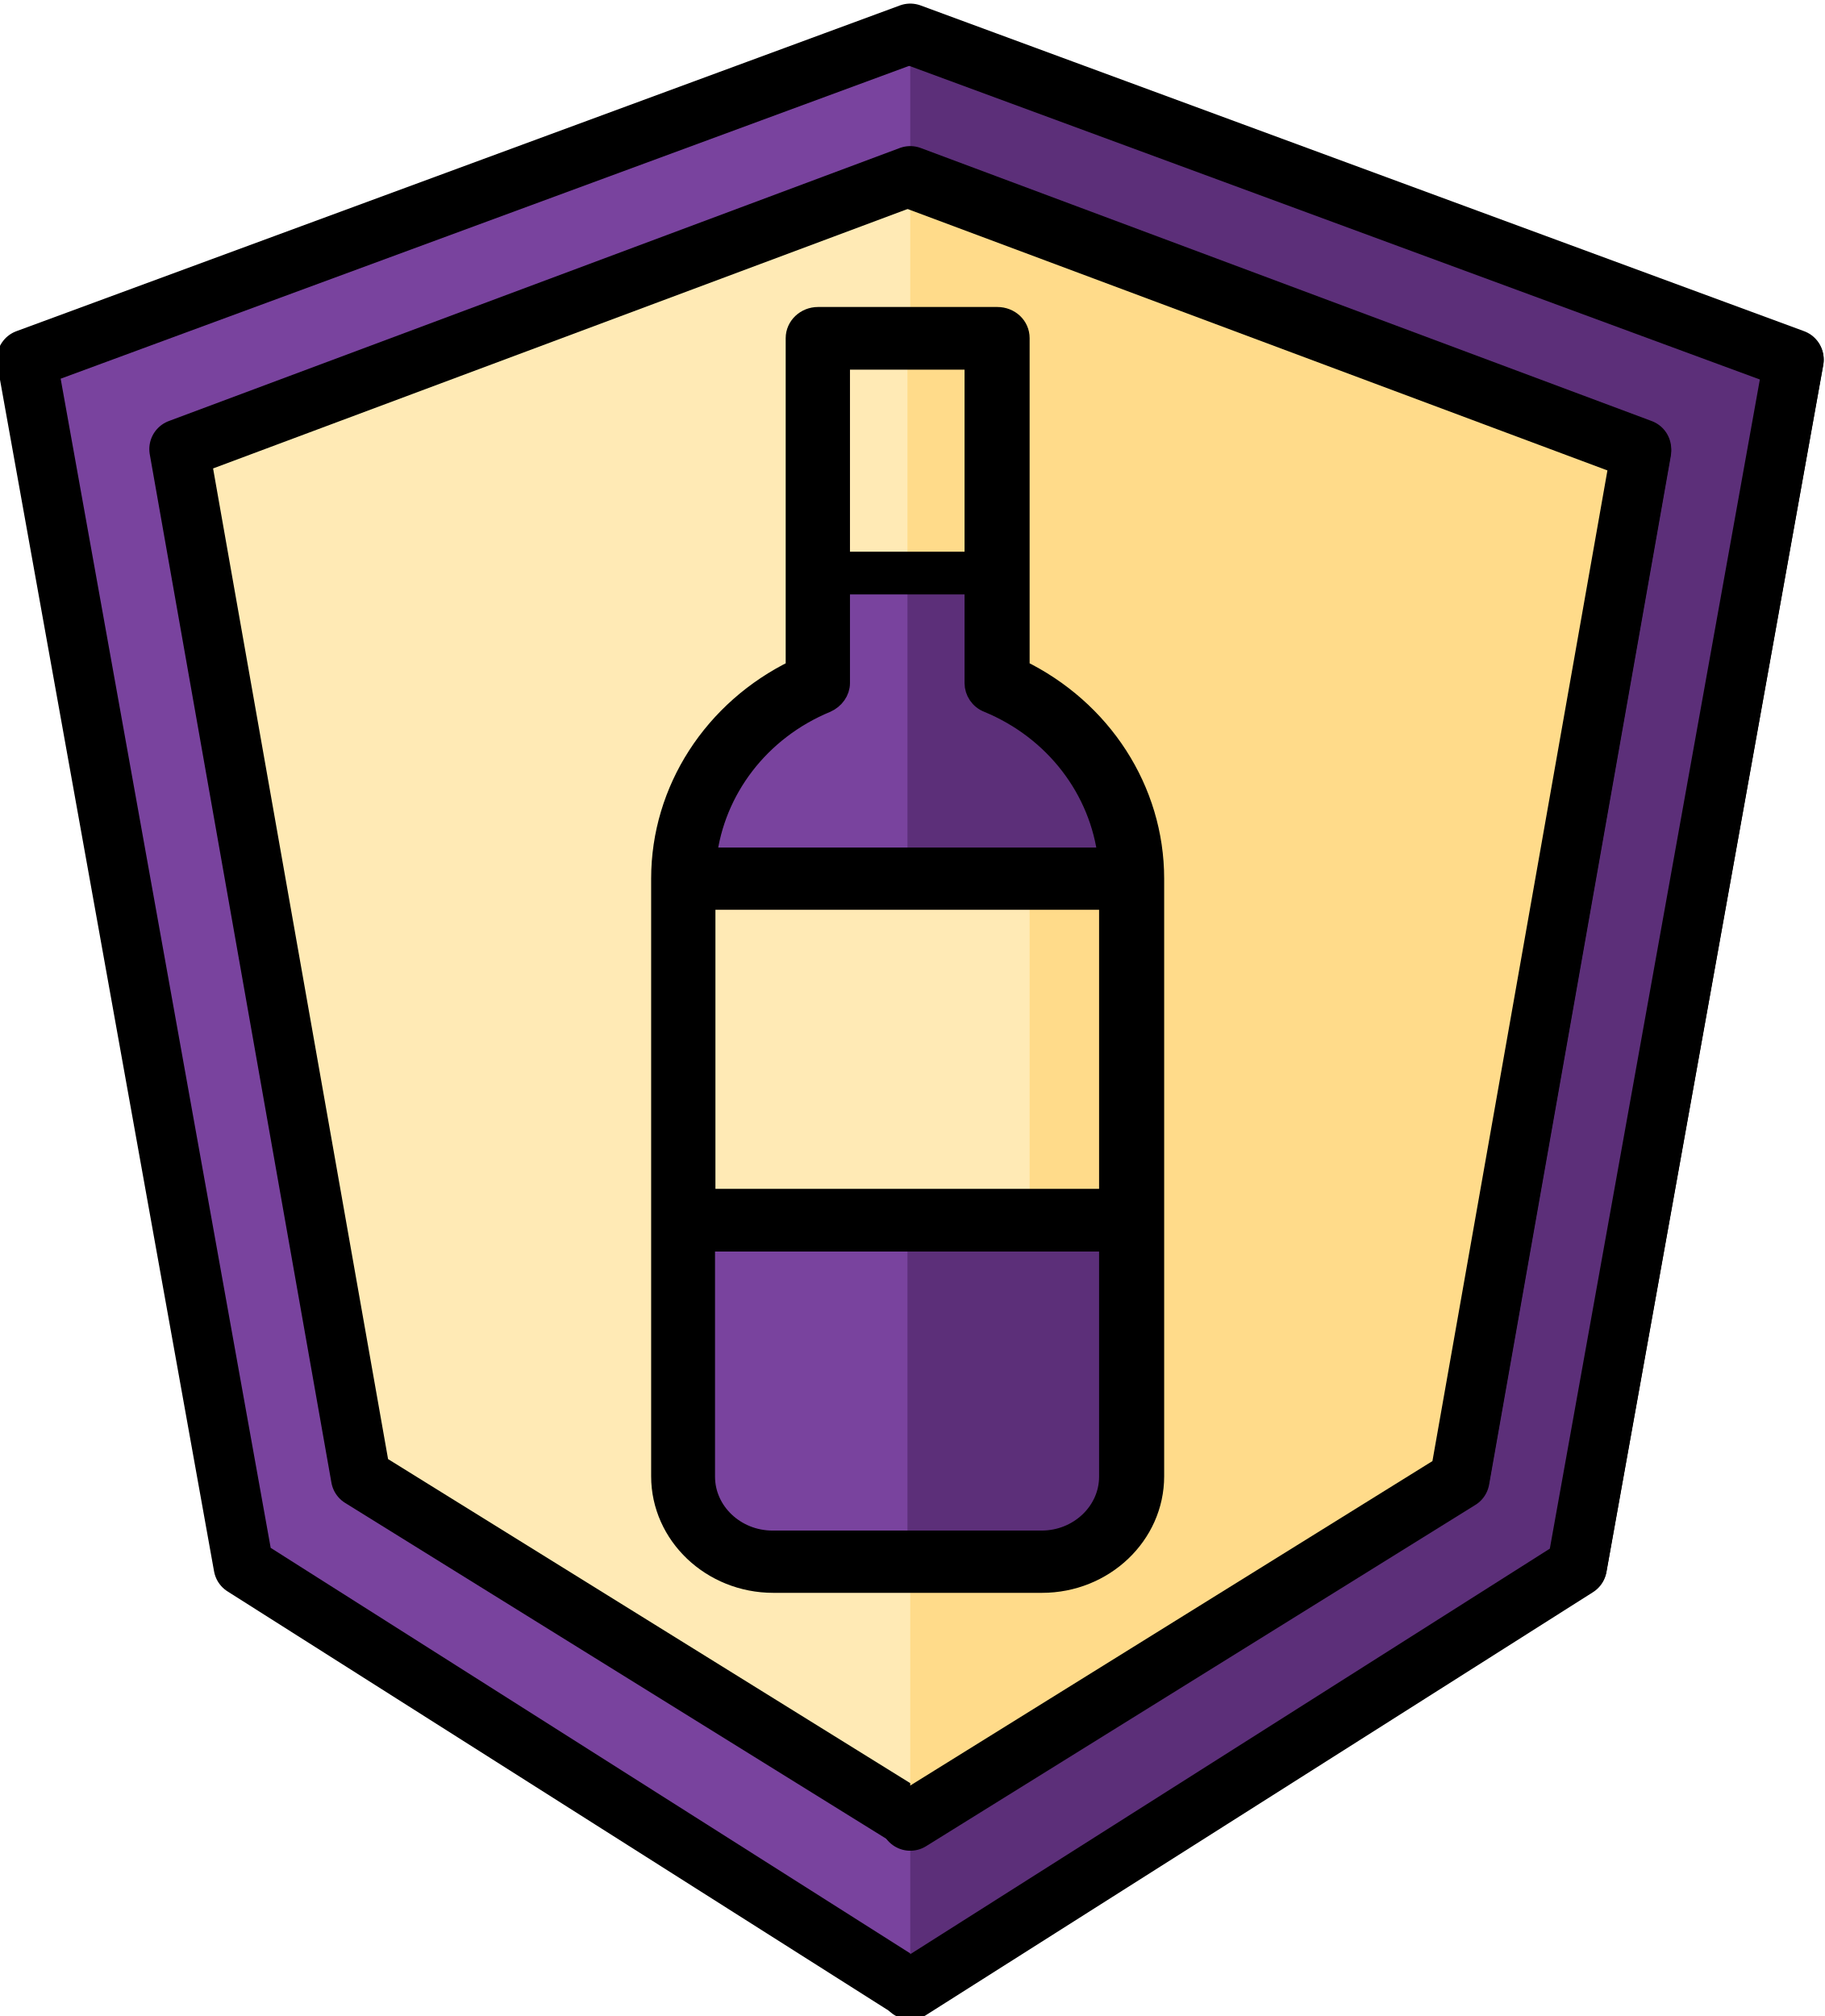
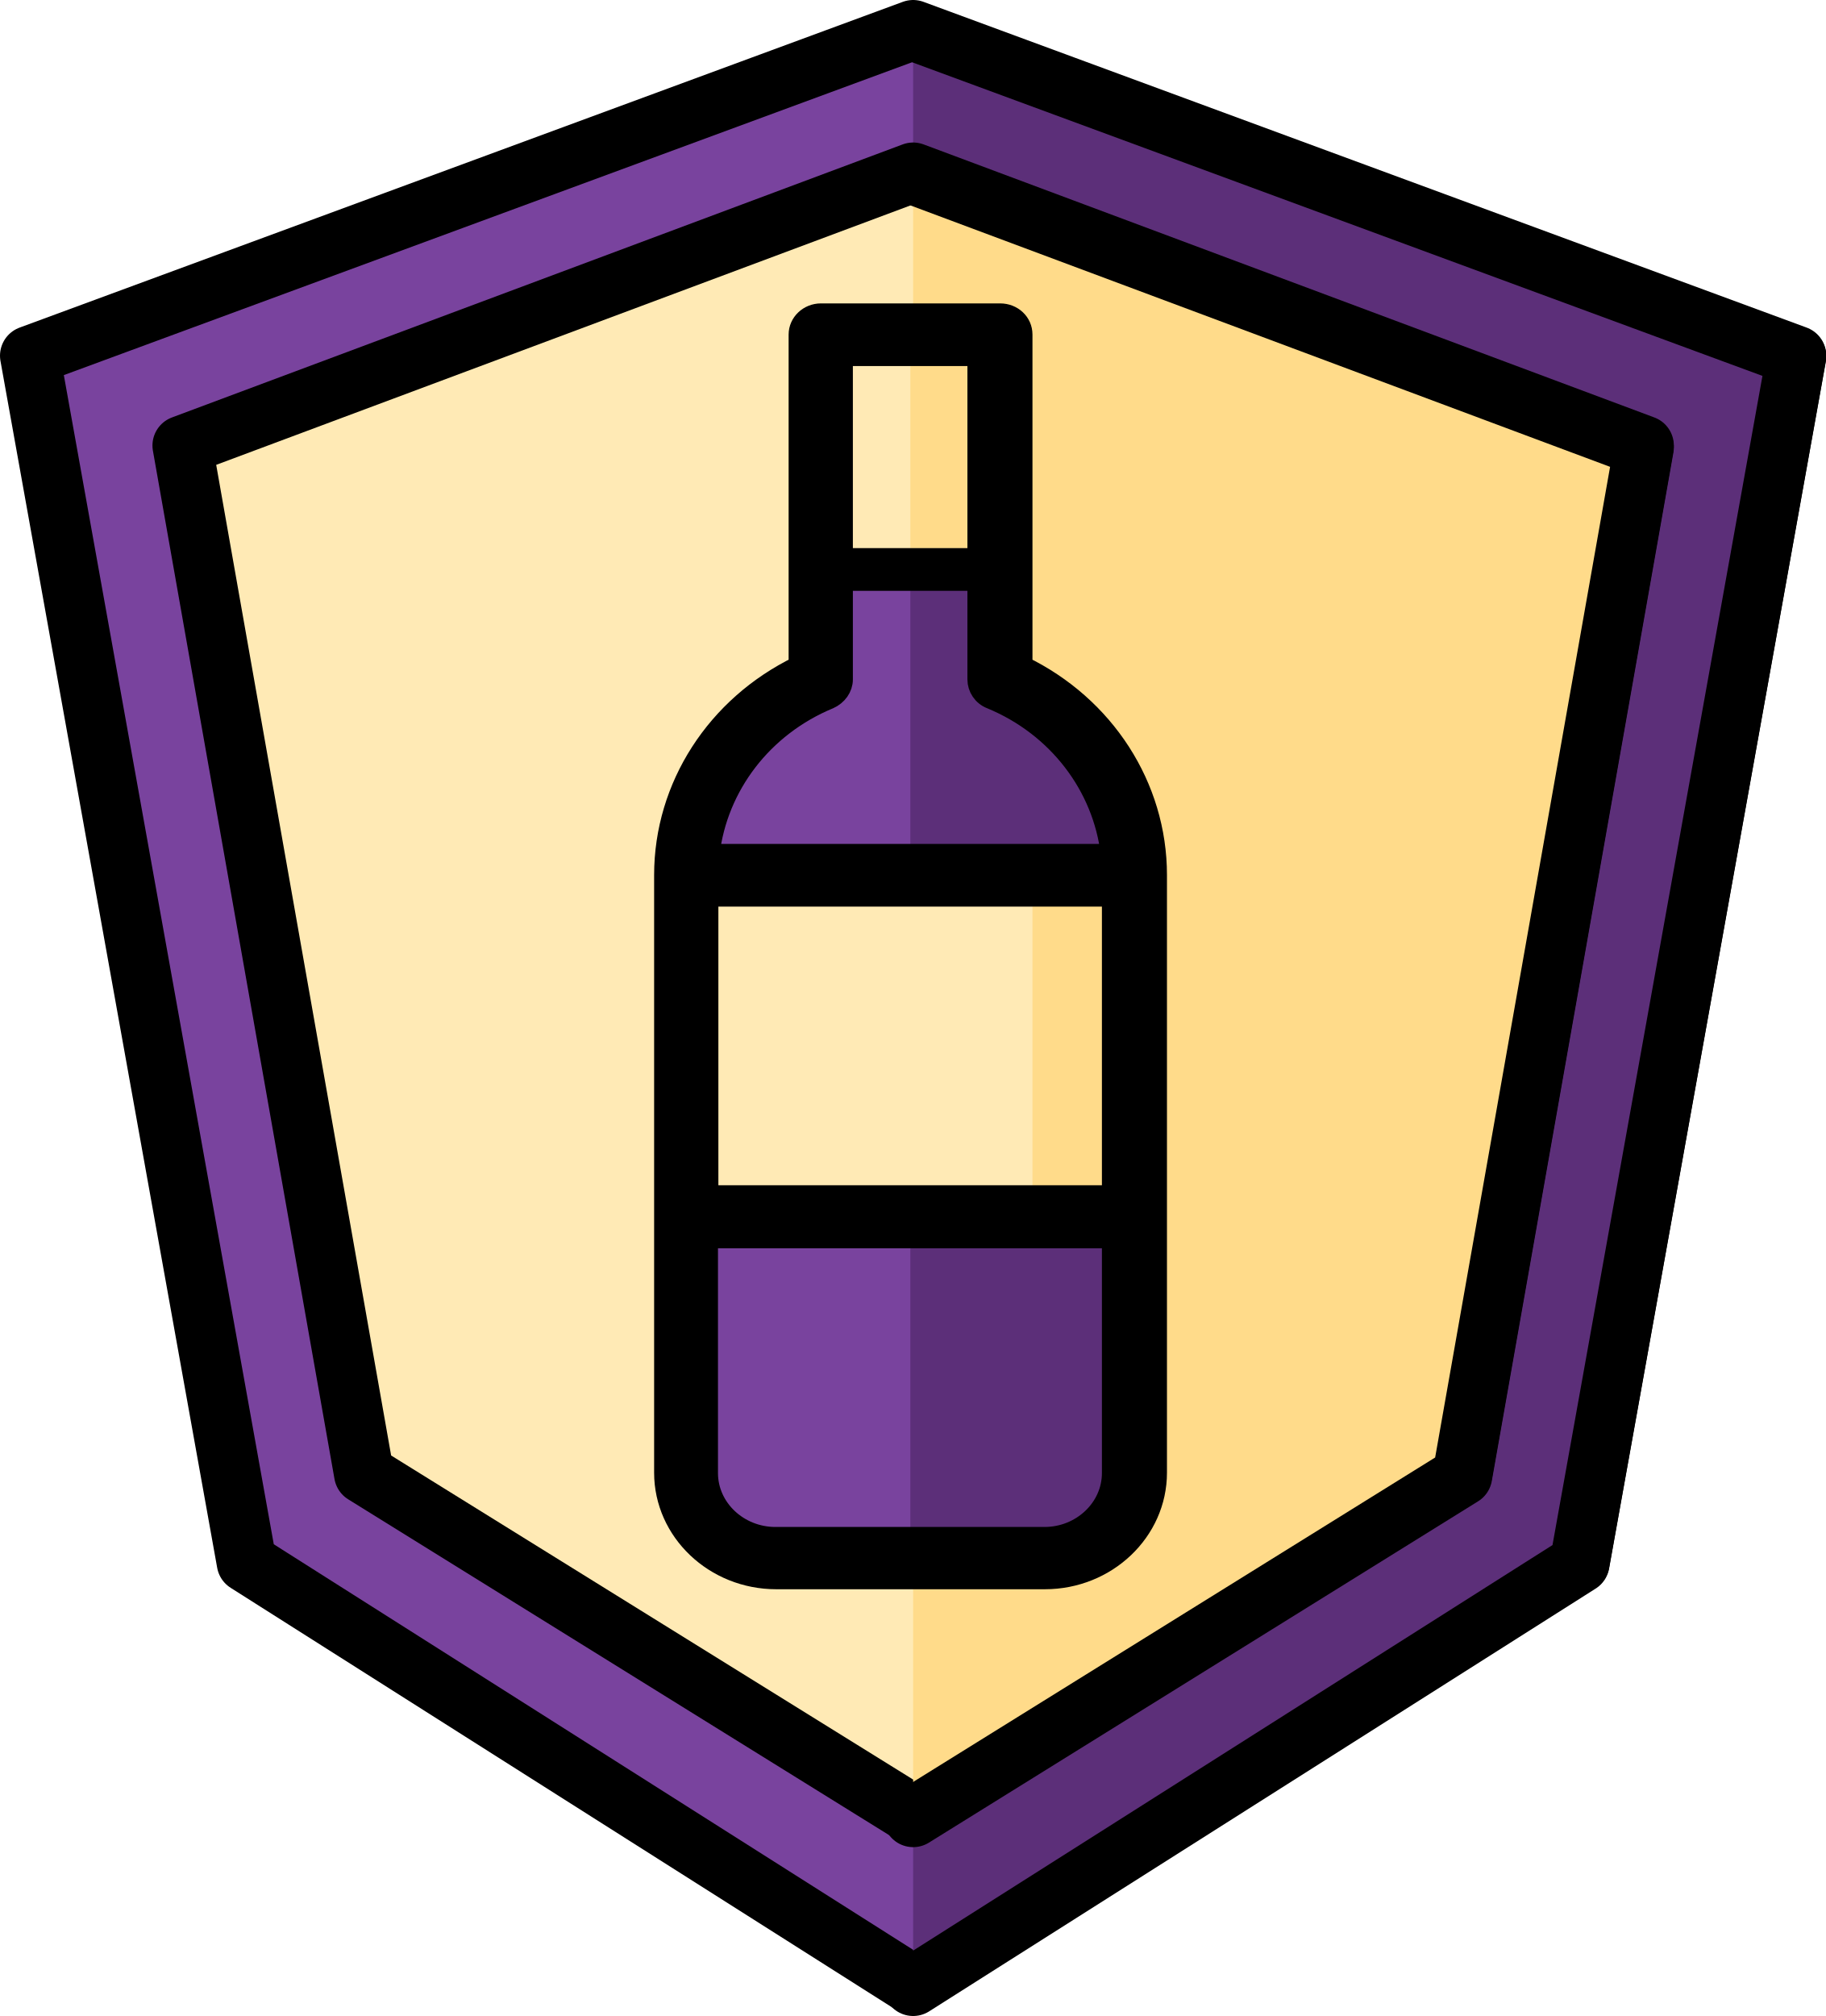
- <svg xmlns="http://www.w3.org/2000/svg" version="1.1" id="Layer_1" x="0px" y="0px" viewBox="-227 129 457 505" style="enable-background:new -255 129 512 512;" xml:space="preserve">
-   <style type="text/css">
- 	.st0{fill:#79439E;stroke:#000000;stroke-width:15;stroke-linecap:round;stroke-linejoin:round;stroke-miterlimit:10;}
- 	.st1{fill:#5C2F79;stroke:#000000;stroke-width:15;stroke-linecap:round;stroke-linejoin:round;stroke-miterlimit:10;}
- 	.st2{fill:#FFEAB5;stroke:#000000;stroke-width:15;stroke-linecap:round;stroke-linejoin:round;stroke-miterlimit:10;}
- 	.st3{fill:#FFDB8A;stroke:#000000;stroke-width:15;stroke-linecap:round;stroke-linejoin:round;stroke-miterlimit:10;}
- 	.st4{fill:#FFEAB5;}
- 	.st5{fill:#FFDB8A;}
- 	.st6{fill:#79439E;}
- 	.st7{fill:#5C2F79;}
- 	.st8{stroke:#000000;stroke-width:5;stroke-miterlimit:10;}
- </style>
-   <polygon class="st0" points="1,137.4 -220.3,219 -166,521.3 1,627.2 168,521.3 222.3,219 " />
-   <polyline class="st1" points="1,627.4 168,521.5 222.3,219.2 1,137.6 " />
-   <polygon class="st2" points="1,173.1 -182.1,241.5 -136.6,499.1 1,584.5 138.6,499.1 184.1,241.5 " />
-   <polyline class="st3" points="1,585.1 138.6,499.6 184.1,242 1,173.6 " />
+ <svg xmlns="http://www.w3.org/2000/svg" version="1.1" id="Layer_1" x="0px" y="0px" viewBox="-227.8 138.4 457.5 505" style="enable-background:new -227.8 138.4 457.5 505;" xml:space="preserve">
  <g>
-     <rect x="-23.3" y="214.3" class="st4" width="47.1" height="52.9" />
-     <rect x="0.3" y="214.3" class="st5" width="23.6" height="52.9" />
-     <path class="st6" d="M55.3,347.6c0-21.4-13.5-39.8-32.9-47.9c0,0-0.1,0-0.1,0v-27.1h-44v27.1c-19.4,8.1-33,26.5-33,48l29.2,41.9   l-29.2,41.9v62.8c0,11.5,9.9,20.9,22,20.9h52.8h13.2c12.1,0,22-9.4,22-20.9v-62.8l-11.5-41.9L55.3,347.6z" />
-     <path class="st7" d="M55.9,347.6c0-21.4-13.5-39.8-32.9-47.9c0,0-0.1,0-0.1,0v-27.1H0.3v242.6h33.6c12.1,0,22-9.4,22-20.9v-62.8   l-11.5-41.9L55.9,347.6z" />
-     <polygon class="st5" points="52.9,347.6 52.9,431.4 30.9,431.4 8.9,389.5 30.9,347.6  " />
-     <rect x="-57.1" y="347.6" class="st4" width="88" height="83.8" />
-     <path class="st8" d="M28.4,296.7v-56.5v-10.1v-16.4c0-3-2.5-5.3-5.6-5.3h-44.9c-3.1,0-5.6,2.4-5.6,5.3v16.4v10.1v56.5   c-20.6,10-33.7,30.2-33.7,52.4v80.2v5.3v64.2c0,14.7,12.6,26.7,28.1,26.7H34c15.5,0,28.1-12,28.1-26.7V349.1   C62.1,326.9,49,306.7,28.4,296.7z M-20,305c2-0.9,3.4-2.8,3.4-4.9v-15.6v-6.7v-10.7v-1.6v-22.8v-2.2v-12v-9.4h33.7v9.4v1.3v10.7   v2.2v22.8v1.6v10.7v6.7v15.6c0,2.1,1.3,4.1,3.4,4.9c16.7,6.9,28,21.8,30,38.8H-50C-48,326.8-36.7,311.9-20,305z M50.8,498.9   c0,8.8-7.6,16-16.9,16h-67.4c-9.3,0-16.9-7.2-16.9-16V440H50.8V498.9z M50.8,429.3H-50.3v-74.9H50.8V429.3z" />
-     <rect x="-25.7" y="267.2" width="49.6" height="10.7" />
+     <polygon style="fill:#79439E;stroke:#000000;stroke-width:15;stroke-linecap:round;stroke-linejoin:round;stroke-miterlimit:10;" points="   1,145.9 -220.3,227.5 -166,529.8 1,635.7 168,529.8 222.3,227.5  " />
+     <polyline style="fill:#5C2F79;stroke:#000000;stroke-width:15;stroke-linecap:round;stroke-linejoin:round;stroke-miterlimit:10;" points="   1,635.9 168,530 222.3,227.7 1,146.1  " />
+     <polygon style="fill:#FFEAB5;stroke:#000000;stroke-width:15;stroke-linecap:round;stroke-linejoin:round;stroke-miterlimit:10;" points="   1,181.6 -182.1,250 -136.6,507.6 1,593 138.6,507.6 184.1,250  " />
+     <polyline style="fill:#FFDB8A;stroke:#000000;stroke-width:15;stroke-linecap:round;stroke-linejoin:round;stroke-miterlimit:10;" points="   1,593.6 138.6,508.1 184.1,250.5 1,182.1  " />
+     <rect x="-23.3" y="222.8" style="fill:#FFEAB5;" width="47.1" height="52.9" />
+     <rect x="0.3" y="222.8" style="fill:#FFDB8A;" width="23.6" height="52.9" />
+     <path style="fill:#79439E;" d="M55.3,356.1c0-21.4-13.5-39.8-32.9-47.9c0,0-0.1,0-0.1,0v-27.1h-44v27.1c-19.4,8.1-33,26.5-33,48   l29.2,41.9l-29.2,41.9v62.8c0,11.5,9.9,20.9,22,20.9h52.8h13.2c12.1,0,22-9.4,22-20.9v-62.8L43.7,398L55.3,356.1z" />
+     <path style="fill:#5C2F79;" d="M55.9,356.1c0-21.4-13.5-39.8-32.9-47.9c0,0-0.1,0-0.1,0v-27.1H0.3v242.6h33.6   c12.1,0,22-9.4,22-20.9v-62.8L44.4,398L55.9,356.1z" />
+     <polygon style="fill:#FFDB8A;" points="52.9,356.1 52.9,439.9 30.9,439.9 8.9,398 30.9,356.1  " />
+     <rect x="-57.1" y="356.1" style="fill:#FFEAB5;" width="88" height="83.8" />
+     <path style="stroke:#000000;stroke-width:5;stroke-miterlimit:10;" d="M28.4,305.2v-56.5v-10.1v-16.4c0-3-2.5-5.3-5.6-5.3h-44.9   c-3.1,0-5.6,2.4-5.6,5.3v16.4v10.1v56.5c-20.6,10-33.7,30.2-33.7,52.4v80.2v5.3v64.2c0,14.7,12.6,26.7,28.1,26.7H34   c15.5,0,28.1-12,28.1-26.7V357.6C62.1,335.4,49,315.2,28.4,305.2z M-20,313.5c2-0.9,3.4-2.8,3.4-4.9V293v-6.7v-10.7V274v-22.8V249   v-12v-9.4h33.7v9.4v1.3V249v2.2V274v1.6v10.7v6.7v15.6c0,2.1,1.3,4.1,3.4,4.9c16.7,6.9,28,21.8,30,38.8H-50   C-48,335.3-36.7,320.4-20,313.5z M50.8,507.4c0,8.8-7.6,16-16.9,16h-67.4c-9.3,0-16.9-7.2-16.9-16v-58.8H50.8V507.4z M50.8,437.8   H-50.3V363H50.8V437.8z" />
+     <rect x="-25.7" y="275.7" width="49.6" height="10.7" />
  </g>
</svg>
